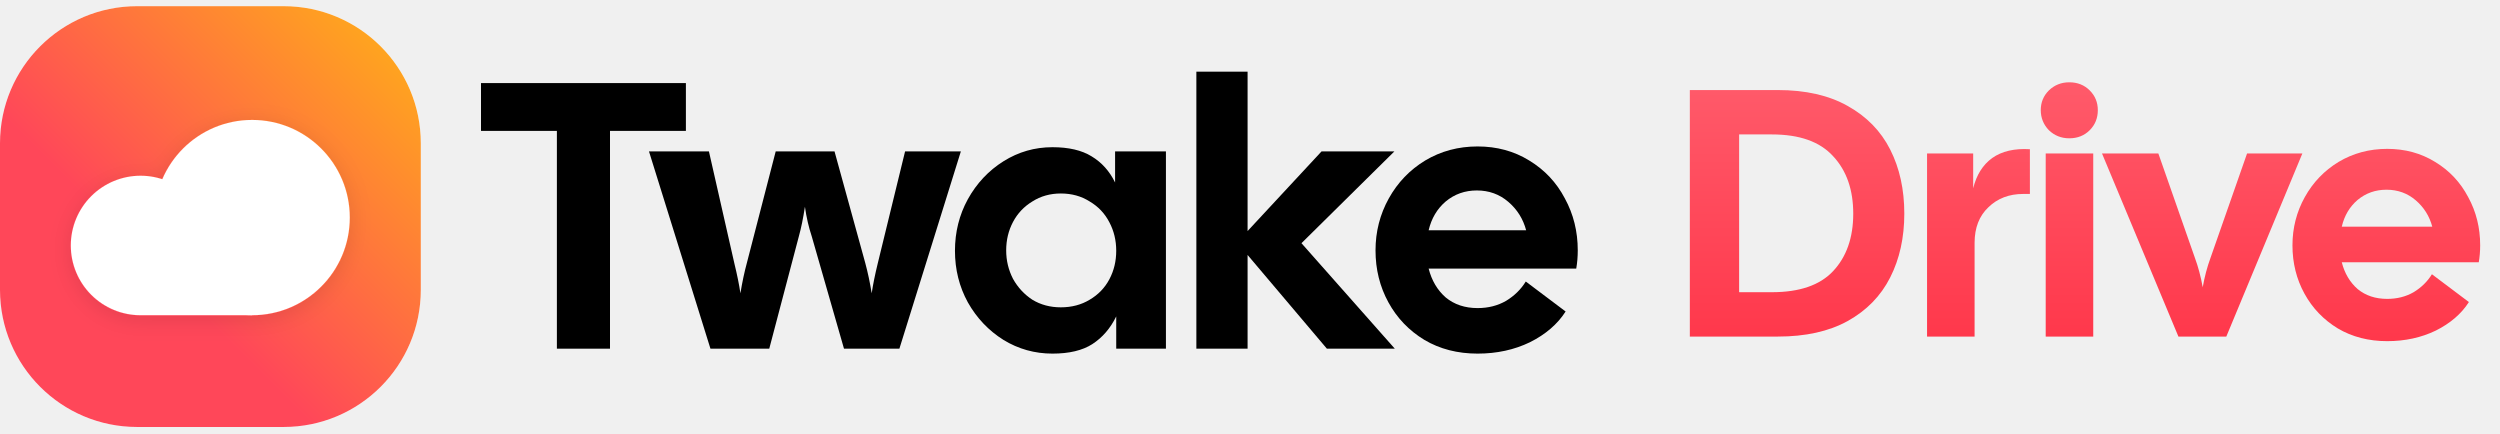
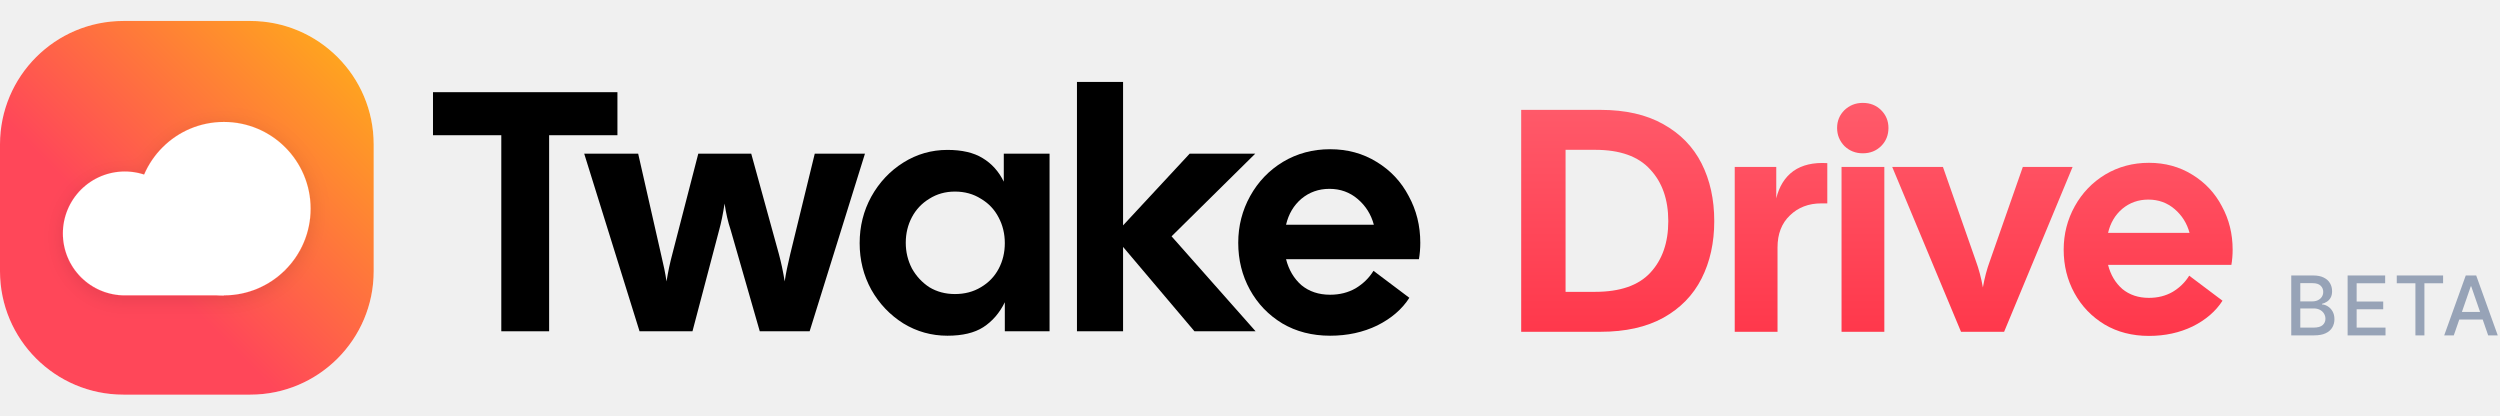
- <svg xmlns="http://www.w3.org/2000/svg" width="202" height="35" viewBox="0 0 202 35" fill="none">
-   <path d="M136.539 7.276H143.652C145.891 7.276 147.769 7.703 149.286 8.557C150.823 9.411 151.971 10.587 152.729 12.085C153.488 13.584 153.868 15.31 153.868 17.264C153.868 19.199 153.488 20.916 152.729 22.415C151.971 23.913 150.823 25.089 149.286 25.943C147.769 26.778 145.891 27.195 143.652 27.195H136.539V7.276ZM143.169 23.61C145.407 23.61 147.057 23.041 148.12 21.902C149.201 20.745 149.742 19.199 149.742 17.264C149.742 15.329 149.201 13.783 148.12 12.626C147.057 11.45 145.407 10.862 143.169 10.862H140.522V23.61H143.169Z" fill="url(#paint0_linear_1887_498)" />
-   <path d="M155.706 12.398H159.433V15.215C159.699 14.134 160.211 13.318 160.97 12.768C161.748 12.218 162.763 11.981 164.015 12.057V15.671H163.474C162.336 15.671 161.397 16.031 160.657 16.752C159.917 17.454 159.547 18.412 159.547 19.626V27.195H155.706V12.398Z" fill="url(#paint1_linear_1887_498)" />
-   <path d="M165.293 12.398H169.134V27.195H165.293V12.398ZM164.894 8.898C164.894 8.272 165.112 7.741 165.549 7.305C166.004 6.869 166.554 6.65 167.199 6.65C167.863 6.65 168.413 6.869 168.849 7.305C169.286 7.741 169.504 8.272 169.504 8.898C169.504 9.543 169.286 10.084 168.849 10.52C168.413 10.957 167.863 11.175 167.199 11.175C166.554 11.175 166.004 10.957 165.549 10.52C165.112 10.065 164.894 9.524 164.894 8.898Z" fill="url(#paint2_linear_1887_498)" />
-   <path d="M169.841 12.398H174.394L177.353 20.849C177.619 21.57 177.827 22.358 177.979 23.211C178.131 22.358 178.34 21.57 178.605 20.849L181.564 12.398H186.032L179.886 27.195H176.016L169.841 12.398Z" fill="url(#paint3_linear_1887_498)" />
-   <path d="M192.886 27.565C191.387 27.565 190.059 27.223 188.902 26.541C187.745 25.839 186.844 24.899 186.199 23.723C185.554 22.547 185.231 21.248 185.231 19.825C185.231 18.421 185.563 17.122 186.227 15.927C186.891 14.732 187.802 13.783 188.959 13.081C190.135 12.379 191.444 12.028 192.886 12.028C194.327 12.028 195.617 12.379 196.755 13.081C197.913 13.783 198.804 14.732 199.43 15.927C200.075 17.103 200.398 18.402 200.398 19.825C200.398 20.299 200.36 20.755 200.284 21.191H189.215C189.442 22.082 189.869 22.803 190.495 23.354C191.14 23.885 191.937 24.15 192.886 24.15C193.682 24.15 194.394 23.97 195.02 23.61C195.646 23.23 196.139 22.747 196.499 22.158L199.487 24.406C198.88 25.355 197.988 26.123 196.812 26.711C195.636 27.28 194.327 27.565 192.886 27.565ZM196.528 18.317C196.3 17.463 195.854 16.752 195.19 16.183C194.526 15.614 193.739 15.329 192.829 15.329C191.937 15.329 191.159 15.604 190.495 16.154C189.85 16.704 189.423 17.425 189.215 18.317H196.528Z" fill="url(#paint4_linear_1887_498)" />
-   <path d="M44.996 10.576H38.865V6.713H55.42V10.576H49.288V28.173H44.996V10.576Z" fill="black" />
-   <path d="M52.437 12.231H57.281L59.335 21.275C59.56 22.195 59.724 23.002 59.826 23.697C59.969 22.818 60.142 22.001 60.347 21.245L62.677 12.231H67.429L69.912 21.245C70.117 22.001 70.29 22.818 70.433 23.697C70.536 23.002 70.699 22.195 70.924 21.275L73.131 12.231H77.638L72.671 28.173H68.195L65.589 19.099C65.344 18.363 65.16 17.566 65.038 16.707C64.894 17.647 64.731 18.445 64.547 19.099L62.156 28.173H57.404L52.437 12.231Z" fill="black" />
-   <path d="M85.04 28.572C83.609 28.572 82.291 28.204 81.085 27.468C79.879 26.712 78.919 25.7 78.203 24.433C77.508 23.166 77.161 21.776 77.161 20.264C77.161 18.751 77.508 17.361 78.203 16.094C78.919 14.806 79.879 13.784 81.085 13.028C82.291 12.272 83.609 11.894 85.04 11.894C86.348 11.894 87.401 12.139 88.198 12.63C89.015 13.12 89.649 13.825 90.099 14.745V12.231H94.207V28.173H90.191V25.567C89.721 26.528 89.077 27.274 88.259 27.805C87.462 28.316 86.389 28.572 85.04 28.572ZM81.3 20.233C81.3 21.05 81.484 21.817 81.852 22.532C82.24 23.227 82.761 23.789 83.415 24.218C84.09 24.627 84.856 24.832 85.715 24.832C86.593 24.832 87.37 24.627 88.044 24.218C88.739 23.81 89.271 23.258 89.639 22.563C90.007 21.868 90.191 21.102 90.191 20.264C90.191 19.426 90.007 18.659 89.639 17.964C89.271 17.249 88.739 16.687 88.044 16.278C87.37 15.849 86.593 15.634 85.715 15.634C84.856 15.634 84.09 15.849 83.415 16.278C82.741 16.687 82.219 17.239 81.852 17.933C81.484 18.628 81.3 19.395 81.3 20.233Z" fill="black" />
-   <path d="M100.805 20.601V28.173H96.666V5.793H100.805V18.669L106.783 12.231H112.669L105.158 19.65L112.7 28.173H107.212L100.805 20.601Z" fill="black" />
-   <path d="M119.389 28.572C117.775 28.572 116.344 28.204 115.097 27.468C113.85 26.712 112.879 25.7 112.185 24.433C111.49 23.166 111.142 21.766 111.142 20.233C111.142 18.72 111.5 17.32 112.215 16.033C112.931 14.745 113.912 13.723 115.158 12.967C116.426 12.211 117.836 11.833 119.389 11.833C120.943 11.833 122.332 12.211 123.559 12.967C124.805 13.723 125.766 14.745 126.441 16.033C127.135 17.3 127.483 18.7 127.483 20.233C127.483 20.744 127.442 21.234 127.36 21.704H115.434C115.68 22.665 116.139 23.442 116.814 24.035C117.509 24.607 118.367 24.893 119.389 24.893C120.248 24.893 121.014 24.699 121.689 24.31C122.363 23.902 122.894 23.38 123.283 22.747L126.502 25.169C125.848 26.191 124.887 27.018 123.62 27.652C122.353 28.265 120.943 28.572 119.389 28.572ZM123.313 18.608C123.068 17.688 122.588 16.922 121.872 16.309C121.157 15.695 120.309 15.389 119.328 15.389C118.367 15.389 117.529 15.685 116.814 16.278C116.119 16.871 115.659 17.647 115.434 18.608H123.313Z" fill="black" />
-   <rect y="0.5" width="34" height="34" rx="11.077" fill="white" />
-   <rect y="0.5" width="34" height="34" rx="11.077" fill="url(#paint5_linear_1887_498)" />
-   <g filter="url(#filter0_d_1887_498)">
-     <path fill-rule="evenodd" clip-rule="evenodd" d="M16.992 19.834C16.992 19.742 16.99 19.65 16.985 19.558C16.981 19.466 16.974 19.374 16.965 19.282C16.956 19.19 16.945 19.099 16.931 19.007C16.918 18.916 16.902 18.825 16.884 18.735C16.866 18.644 16.846 18.555 16.823 18.465C16.801 18.375 16.776 18.287 16.75 18.198C16.723 18.11 16.694 18.023 16.663 17.936C16.632 17.849 16.599 17.763 16.563 17.678C16.528 17.593 16.491 17.508 16.451 17.425C16.412 17.341 16.37 17.259 16.327 17.178C16.283 17.096 16.238 17.016 16.19 16.937C16.143 16.858 16.094 16.78 16.043 16.704C15.991 16.627 15.938 16.552 15.883 16.477C15.828 16.403 15.771 16.331 15.713 16.259C15.655 16.188 15.594 16.118 15.532 16.05C15.47 15.982 15.407 15.915 15.342 15.85C15.276 15.784 15.21 15.721 15.141 15.659C15.073 15.597 15.003 15.537 14.932 15.478C14.861 15.42 14.788 15.363 14.714 15.308C14.64 15.253 14.564 15.2 14.488 15.149C14.411 15.098 14.333 15.048 14.254 15.001C14.175 14.954 14.095 14.908 14.013 14.865C13.932 14.821 13.85 14.78 13.766 14.74C13.683 14.701 13.599 14.664 13.514 14.628C13.428 14.593 13.342 14.56 13.255 14.529C13.169 14.498 13.081 14.469 12.993 14.442C12.905 14.415 12.816 14.39 12.726 14.368C12.637 14.346 12.547 14.325 12.456 14.307C12.366 14.29 12.275 14.274 12.184 14.26C12.093 14.247 12.001 14.235 11.909 14.226C11.818 14.217 11.726 14.21 11.634 14.206C11.541 14.201 11.449 14.199 11.357 14.199C11.265 14.199 11.173 14.201 11.081 14.206C10.989 14.21 10.897 14.217 10.805 14.226C10.713 14.235 10.621 14.247 10.53 14.26C10.439 14.274 10.348 14.29 10.258 14.307C10.167 14.325 10.077 14.346 9.988 14.368C9.898 14.39 9.81 14.415 9.721 14.442C9.633 14.469 9.546 14.498 9.459 14.529C9.372 14.56 9.286 14.593 9.201 14.628C9.116 14.664 9.031 14.701 8.948 14.74C8.865 14.78 8.782 14.821 8.701 14.865C8.62 14.908 8.539 14.954 8.46 15.001C8.381 15.048 8.303 15.098 8.227 15.149C8.15 15.2 8.074 15.253 8 15.308C7.926 15.363 7.854 15.42 7.782 15.478C7.711 15.537 7.641 15.597 7.573 15.659C7.505 15.721 7.438 15.784 7.373 15.85C7.307 15.915 7.244 15.982 7.182 16.05C7.12 16.118 7.06 16.188 7.001 16.259C6.943 16.331 6.886 16.403 6.831 16.477C6.776 16.552 6.723 16.627 6.672 16.704C6.621 16.78 6.571 16.858 6.524 16.937C6.476 17.016 6.431 17.096 6.388 17.178C6.344 17.259 6.303 17.341 6.263 17.425C6.224 17.508 6.186 17.593 6.151 17.678C6.116 17.763 6.083 17.849 6.052 17.936C6.021 18.023 5.992 18.11 5.965 18.198C5.938 18.287 5.913 18.375 5.891 18.465C5.869 18.555 5.848 18.644 5.83 18.735C5.812 18.825 5.797 18.916 5.783 19.007C5.77 19.099 5.758 19.19 5.749 19.282C5.74 19.374 5.733 19.466 5.729 19.558C5.724 19.65 5.722 19.742 5.722 19.834C5.722 19.926 5.724 20.019 5.729 20.111C5.733 20.203 5.74 20.295 5.749 20.387C5.758 20.478 5.77 20.57 5.783 20.661C5.797 20.752 5.812 20.843 5.83 20.933C5.848 21.024 5.869 21.114 5.891 21.203C5.913 21.293 5.938 21.382 5.965 21.47C5.992 21.558 6.021 21.646 6.052 21.733C6.083 21.819 6.116 21.905 6.151 21.991C6.186 22.076 6.224 22.16 6.263 22.243C6.303 22.327 6.344 22.409 6.388 22.491C6.431 22.572 6.476 22.652 6.524 22.731C6.571 22.81 6.621 22.888 6.672 22.965C6.723 23.041 6.776 23.117 6.831 23.191C6.886 23.265 6.943 23.338 7.001 23.409C7.06 23.48 7.12 23.55 7.182 23.618C7.244 23.687 7.307 23.753 7.373 23.819C7.438 23.884 7.505 23.948 7.573 24.009C7.641 24.071 7.711 24.131 7.782 24.19C7.854 24.248 7.926 24.305 8 24.36C8.074 24.415 8.15 24.468 8.227 24.52C8.303 24.571 8.381 24.62 8.46 24.667C8.539 24.715 8.62 24.76 8.701 24.804C8.782 24.847 8.865 24.889 8.948 24.928C9.031 24.968 9.116 25.005 9.201 25.04C9.286 25.076 9.372 25.109 9.459 25.14C9.546 25.171 9.633 25.2 9.721 25.227C9.81 25.253 9.898 25.278 9.988 25.3C10.077 25.323 10.167 25.343 10.258 25.361C10.348 25.379 10.439 25.395 10.53 25.408C10.621 25.422 10.713 25.433 10.805 25.442C10.897 25.451 10.989 25.458 11.081 25.462C11.173 25.467 11.265 25.469 11.357 25.469H20.373V19.834H16.992Z" fill="white" />
-     <path d="M20.372 25.469C24.729 25.469 28.261 21.937 28.261 17.58C28.261 13.223 24.729 9.691 20.372 9.691C16.015 9.691 12.483 13.223 12.483 17.58C12.483 21.937 16.015 25.469 20.372 25.469Z" fill="white" />
+ <svg xmlns="http://www.w3.org/2000/svg" width="1312" height="218" viewBox="0 0 1312 218" fill="none">
+   <path d="M798.32 57.66H839.913C853.001 57.66 863.981 60.156 872.855 65.147C881.839 70.138 888.549 77.015 892.986 85.777C897.422 94.539 899.64 104.632 899.64 116.056C899.64 127.37 897.422 137.407 892.986 146.17C888.549 154.932 881.839 161.809 872.855 166.8C863.981 171.68 853.001 174.12 839.913 174.12H798.32V57.66ZM837.085 153.157C850.173 153.157 859.822 149.83 866.033 143.175C872.355 136.409 875.517 127.37 875.517 116.056C875.517 104.743 872.355 95.704 866.033 88.938C859.822 82.061 850.173 78.623 837.085 78.623H821.612V153.157H837.085Z" fill="url(#paint0_linear_58327_635)" />
+   <path d="M910.387 87.607H932.182V104.078C933.734 97.756 936.729 92.986 941.166 89.77C945.713 86.553 951.647 85.167 958.967 85.611V106.74H955.806C949.151 106.74 943.661 108.847 939.335 113.062C935.01 117.166 932.847 122.767 932.847 129.865V174.12H910.387V87.607Z" fill="url(#paint1_linear_58327_635)" />
+   <path d="M966.44 87.607H988.9V174.12H966.44V87.607ZM964.11 67.143C964.11 63.483 965.386 60.378 967.937 57.827C970.599 55.276 973.815 54 977.587 54C981.469 54 984.685 55.276 987.236 57.827C989.787 60.378 991.063 63.483 991.063 67.143C991.063 70.914 989.787 74.076 987.236 76.626C984.685 79.177 981.469 80.453 977.587 80.453C973.815 80.453 970.599 79.177 967.937 76.626C965.386 73.965 964.11 70.803 964.11 67.143Z" fill="url(#paint2_linear_58327_635)" />
+   <path d="M993.033 87.607H1019.65L1036.96 137.019C1038.51 141.234 1039.73 145.837 1040.62 150.828C1041.5 145.837 1042.72 141.234 1044.28 137.019L1061.58 87.607H1087.7L1051.76 174.12H1029.14L993.033 87.607Z" fill="url(#paint3_linear_58327_635)" />
+   <path d="M1127.77 176.283C1119.01 176.283 1111.24 174.286 1104.48 170.293C1097.71 166.19 1092.44 160.699 1088.67 153.823C1084.9 146.946 1083.02 139.348 1083.02 131.03C1083.02 122.822 1084.96 115.225 1088.84 108.237C1092.72 101.249 1098.05 95.704 1104.81 91.6C1111.69 87.496 1119.34 85.444 1127.77 85.444C1136.2 85.444 1143.74 87.496 1150.4 91.6C1157.16 95.704 1162.38 101.249 1166.04 108.237C1169.81 115.114 1171.69 122.711 1171.69 131.03C1171.69 133.803 1171.47 136.465 1171.03 139.016H1106.31C1107.64 144.229 1110.14 148.443 1113.8 151.66C1117.57 154.765 1122.22 156.318 1127.77 156.318C1132.43 156.318 1136.59 155.265 1140.25 153.157C1143.91 150.939 1146.79 148.111 1148.9 144.672L1166.37 157.816C1162.82 163.361 1157.61 167.853 1150.73 171.292C1143.85 174.619 1136.2 176.283 1127.77 176.283ZM1149.07 122.212C1147.73 117.221 1145.13 113.062 1141.25 109.734C1137.36 106.407 1132.76 104.743 1127.44 104.743C1122.22 104.743 1117.68 106.351 1113.8 109.568C1110.02 112.784 1107.53 116.999 1106.31 122.212H1149.07Z" fill="url(#paint4_linear_58327_635)" />
+   <path d="M263.085 70.963H227.234V48.377H324.03V70.963H288.18V173.854H263.085V70.963Z" fill="black" />
+   <path d="M306.59 80.643H334.911L346.921 133.522C348.236 138.9 349.192 143.62 349.789 147.683C350.626 142.544 351.641 137.764 352.836 133.343L366.46 80.643H394.244L408.763 133.343C409.958 137.764 410.974 142.544 411.81 147.683C412.408 143.62 413.364 138.9 414.678 133.522L427.584 80.643H453.934L424.896 173.854H398.725L383.489 120.795C382.054 116.493 380.979 111.833 380.262 106.814C379.425 112.311 378.469 116.971 377.394 120.795L363.412 173.854H335.628L306.59 80.643Z" fill="black" />
+   <path d="M497.212 176.184C488.847 176.184 481.14 174.033 474.089 169.731C467.038 165.309 461.422 159.394 457.239 151.985C453.176 144.576 451.145 136.45 451.145 127.607C451.145 118.764 453.176 110.638 457.239 103.229C461.422 95.7 467.038 89.725 474.089 85.303C481.14 80.882 488.847 78.671 497.212 78.671C504.86 78.671 511.015 80.105 515.675 82.973C520.455 85.841 524.16 89.964 526.789 95.341V80.643H550.809V173.854H527.327V158.617C524.578 164.234 520.814 168.596 516.034 171.703C511.373 174.69 505.099 176.184 497.212 176.184ZM475.344 127.427C475.344 132.208 476.419 136.689 478.57 140.871C480.841 144.934 483.888 148.221 487.712 150.73C491.656 153.12 496.137 154.315 501.156 154.315C506.294 154.315 510.836 153.12 514.779 150.73C518.842 148.34 521.949 145.114 524.1 141.051C526.251 136.988 527.327 132.506 527.327 127.607C527.327 122.707 526.251 118.226 524.1 114.163C521.949 109.98 518.842 106.694 514.779 104.304C510.836 101.795 506.294 100.54 501.156 100.54C496.137 100.54 491.656 101.795 487.712 104.304C483.769 106.694 480.721 109.921 478.57 113.984C476.419 118.047 475.344 122.528 475.344 127.427Z" fill="black" />
+   <path d="M589.385 129.578V173.854H565.187V43H589.385V118.286L624.34 80.643H658.756L614.839 124.022L658.935 173.854H626.849L589.385 129.578Z" fill="black" />
+   <path d="M698.046 176.184C688.605 176.184 680.24 174.033 672.95 169.731C665.661 165.309 659.984 159.394 655.921 151.985C651.858 144.576 649.827 136.39 649.827 127.427C649.827 118.584 651.918 110.399 656.101 102.87C660.283 95.341 666.019 89.366 673.309 84.945C680.718 80.523 688.963 78.312 698.046 78.312C707.128 78.312 715.254 80.523 722.424 84.945C729.713 89.366 735.33 95.341 739.273 102.87C743.336 110.279 745.368 118.465 745.368 127.427C745.368 130.415 745.129 133.283 744.651 136.032H674.922C676.356 141.648 679.045 146.189 682.988 149.655C687.051 153.001 692.07 154.674 698.046 154.674C703.065 154.674 707.546 153.538 711.489 151.268C715.433 148.878 718.54 145.831 720.81 142.126L739.632 156.287C735.808 162.262 730.191 167.102 722.782 170.806C715.373 174.391 707.128 176.184 698.046 176.184ZM720.99 117.927C719.556 112.55 716.747 108.068 712.565 104.483C708.382 100.898 703.423 99.106 697.687 99.106C692.07 99.106 687.171 100.838 682.988 104.304C678.925 107.77 676.237 112.311 674.922 117.927H720.99Z" fill="black" />
+   <rect y="11" width="196.105" height="196.105" rx="64.764" fill="white" />
+   <rect y="11" width="196.105" height="196.105" rx="64.764" fill="url(#paint5_linear_58327_635)" />
+   <g filter="url(#filter0_d_58327_635)">
+     <path fill-rule="evenodd" clip-rule="evenodd" d="M98.002 122.503C98.002 121.971 97.989 121.44 97.963 120.908C97.937 120.377 97.898 119.847 97.846 119.317C97.794 118.788 97.729 118.26 97.651 117.734C97.573 117.208 97.482 116.684 97.378 116.162C97.274 115.64 97.158 115.122 97.029 114.606C96.899 114.09 96.757 113.578 96.603 113.068C96.448 112.559 96.282 112.054 96.103 111.554C95.923 111.053 95.732 110.557 95.528 110.065C95.325 109.574 95.11 109.088 94.882 108.607C94.655 108.126 94.416 107.651 94.165 107.182C93.914 106.713 93.652 106.25 93.378 105.794C93.105 105.338 92.821 104.889 92.525 104.446C92.229 104.004 91.923 103.569 91.606 103.142C91.29 102.715 90.962 102.296 90.625 101.885C90.288 101.473 89.94 101.07 89.583 100.677C89.226 100.282 88.859 99.897 88.483 99.521C88.107 99.145 87.722 98.778 87.328 98.421C86.934 98.064 86.531 97.716 86.12 97.379C85.709 97.042 85.29 96.715 84.862 96.398C84.435 96.081 84 95.775 83.558 95.479C83.115 95.183 82.666 94.899 82.21 94.626C81.754 94.352 81.291 94.09 80.822 93.84C80.353 93.588 79.878 93.349 79.397 93.122C78.916 92.895 78.43 92.68 77.939 92.476C77.448 92.272 76.951 92.081 76.451 91.901C75.95 91.722 75.445 91.556 74.936 91.401C74.427 91.247 73.914 91.105 73.398 90.976C72.882 90.846 72.364 90.73 71.842 90.626C71.32 90.522 70.796 90.432 70.27 90.353C69.744 90.276 69.216 90.21 68.687 90.158C68.157 90.106 67.627 90.067 67.096 90.041C66.565 90.015 66.033 90.002 65.501 90.002C64.969 90.002 64.438 90.015 63.907 90.041C63.375 90.067 62.845 90.106 62.316 90.158C61.786 90.21 61.258 90.276 60.732 90.353C60.206 90.432 59.682 90.522 59.161 90.626C58.639 90.73 58.12 90.846 57.604 90.976C57.088 91.105 56.576 91.247 56.067 91.401C55.558 91.556 55.053 91.722 54.552 91.901C54.051 92.081 53.555 92.272 53.063 92.476C52.572 92.68 52.086 92.895 51.605 93.122C51.124 93.349 50.649 93.588 50.18 93.84C49.711 94.09 49.248 94.352 48.792 94.626C48.336 94.899 47.887 95.183 47.444 95.479C47.002 95.775 46.568 96.081 46.14 96.398C45.713 96.715 45.294 97.042 44.883 97.379C44.471 97.716 44.069 98.064 43.675 98.421C43.281 98.778 42.895 99.145 42.519 99.521C42.143 99.897 41.777 100.282 41.419 100.677C41.062 101.07 40.715 101.473 40.377 101.885C40.04 102.296 39.713 102.715 39.396 103.142C39.079 103.569 38.773 104.004 38.477 104.446C38.182 104.889 37.897 105.338 37.624 105.794C37.35 106.25 37.088 106.713 36.838 107.182C36.587 107.651 36.348 108.126 36.12 108.607C35.893 109.088 35.678 109.574 35.474 110.065C35.27 110.557 35.079 111.053 34.9 111.554C34.721 112.054 34.554 112.559 34.4 113.068C34.245 113.578 34.103 114.09 33.974 114.606C33.845 115.122 33.728 115.64 33.624 116.162C33.521 116.684 33.43 117.208 33.352 117.734C33.274 118.26 33.209 118.788 33.157 119.317C33.104 119.847 33.065 120.377 33.039 120.908C33.013 121.44 33 121.971 33 122.503C33 123.035 33.013 123.566 33.039 124.098C33.065 124.629 33.104 125.159 33.157 125.689C33.209 126.218 33.274 126.746 33.352 127.272C33.43 127.798 33.521 128.322 33.624 128.844C33.728 129.365 33.845 129.884 33.974 130.4C34.103 130.916 34.245 131.429 34.4 131.938C34.554 132.447 34.721 132.952 34.9 133.452C35.079 133.953 35.27 134.449 35.474 134.941C35.678 135.432 35.893 135.918 36.12 136.399C36.348 136.88 36.587 137.355 36.838 137.824C37.088 138.293 37.35 138.756 37.624 139.212C37.897 139.668 38.182 140.118 38.477 140.56C38.773 141.002 39.079 141.437 39.396 141.864C39.713 142.291 40.04 142.71 40.377 143.122C40.715 143.533 41.062 143.935 41.419 144.329C41.777 144.724 42.143 145.109 42.519 145.485C42.895 145.861 43.281 146.227 43.675 146.585C44.069 146.942 44.471 147.289 44.883 147.627C45.294 147.964 45.713 148.291 46.14 148.608C46.568 148.925 47.002 149.231 47.444 149.527C47.887 149.822 48.336 150.107 48.792 150.38C49.248 150.653 49.711 150.916 50.18 151.166C50.649 151.417 51.124 151.656 51.605 151.884C52.086 152.111 52.572 152.327 53.063 152.53C53.555 152.734 54.051 152.925 54.552 153.104C55.053 153.283 55.558 153.45 56.067 153.605C56.576 153.759 57.088 153.901 57.604 154.03C58.12 154.159 58.639 154.276 59.161 154.38C59.682 154.483 60.206 154.574 60.732 154.652C61.258 154.73 61.786 154.796 62.316 154.848C62.845 154.9 63.375 154.939 63.907 154.965C64.438 154.991 64.969 155.004 65.501 155.004H117.503V122.503H98.002Z" fill="white" />
+     <path d="M117.498 155.003C142.628 155.003 163 134.632 163 109.502C163 84.372 142.628 64 117.498 64C92.368 64 71.996 84.372 71.996 109.502C71.996 134.632 92.368 155.003 117.498 155.003Z" fill="white" />
  </g>
+   <path d="M1202.45 176V144.568H1213.96C1216.19 144.568 1218.04 144.936 1219.5 145.673C1220.97 146.399 1222.06 147.387 1222.79 148.635C1223.52 149.873 1223.88 151.27 1223.88 152.825C1223.88 154.135 1223.64 155.24 1223.16 156.14C1222.68 157.03 1222.03 157.746 1221.22 158.289C1220.43 158.821 1219.55 159.21 1218.58 159.455V159.762C1219.63 159.813 1220.65 160.151 1221.64 160.775C1222.64 161.389 1223.47 162.264 1224.12 163.4C1224.78 164.535 1225.11 165.917 1225.11 167.543C1225.11 169.15 1224.73 170.592 1223.97 171.871C1223.22 173.14 1222.07 174.148 1220.5 174.895C1218.94 175.632 1216.94 176 1214.5 176H1202.45ZM1207.2 171.933H1214.04C1216.31 171.933 1217.94 171.493 1218.92 170.613C1219.9 169.733 1220.39 168.633 1220.39 167.313C1220.39 166.321 1220.14 165.41 1219.64 164.581C1219.14 163.753 1218.43 163.093 1217.49 162.601C1216.57 162.11 1215.48 161.865 1214.21 161.865H1207.2V171.933ZM1207.2 158.166H1213.55C1214.61 158.166 1215.57 157.961 1216.42 157.552C1217.28 157.143 1217.96 156.57 1218.46 155.833C1218.97 155.086 1219.23 154.206 1219.23 153.193C1219.23 151.894 1218.77 150.804 1217.86 149.924C1216.95 149.044 1215.56 148.604 1213.67 148.604H1207.2V158.166ZM1232.03 176V144.568H1251.73V148.65H1236.77V158.227H1250.71V162.295H1236.77V171.918H1251.92V176H1232.03ZM1257.82 148.65V144.568H1282.14V148.65H1272.33V176H1267.61V148.65H1257.82ZM1287.75 176H1282.72L1294.03 144.568H1299.51L1310.82 176H1305.79L1296.9 150.277H1296.66L1287.75 176ZM1288.6 163.691H1304.93V167.682H1288.6V163.691Z" fill="#97A3B7" />
  <defs>
-     <filter id="filter0_d_1887_498" x="4.012" y="8.323" width="25.959" height="19.198" filterUnits="userSpaceOnUse" color-interpolation-filters="sRGB">
+     <filter id="filter0_d_58327_635" x="23" y="56" width="150" height="111.004" filterUnits="userSpaceOnUse" color-interpolation-filters="sRGB">
      <feFlood flood-opacity="0" result="BackgroundImageFix" />
      <feColorMatrix in="SourceAlpha" type="matrix" values="0 0 0 0 0 0 0 0 0 0 0 0 0 0 0 0 0 0 127 0" result="hardAlpha" />
-       <feOffset dy="0.342" />
-       <feGaussianBlur stdDeviation="0.855" />
+       <feOffset dy="2" />
+       <feGaussianBlur stdDeviation="5" />
      <feComposite in2="hardAlpha" operator="out" />
      <feColorMatrix type="matrix" values="0 0 0 0 0 0 0 0 0 0 0 0 0 0 0 0 0 0 0.1 0" />
-       <feBlend mode="normal" in2="BackgroundImageFix" result="effect1_dropShadow_1887_498" />
-       <feBlend mode="normal" in="SourceGraphic" in2="effect1_dropShadow_1887_498" result="shape" />
+       <feBlend mode="normal" in2="BackgroundImageFix" result="effect1_dropShadow_58327_635" />
+       <feBlend mode="normal" in="SourceGraphic" in2="effect1_dropShadow_58327_635" result="shape" />
    </filter>
-     <linearGradient id="paint0_linear_1887_498" x1="165.987" y1="1.348" x2="165.987" y2="30.168" gradientUnits="userSpaceOnUse">
+     <linearGradient id="paint0_linear_58327_635" x1="970.502" y1="23" x2="970.502" y2="191.5" gradientUnits="userSpaceOnUse">
      <stop stop-color="#FF6372" />
      <stop offset="1" stop-color="#FF3347" />
    </linearGradient>
-     <linearGradient id="paint1_linear_1887_498" x1="165.987" y1="1.348" x2="165.987" y2="30.168" gradientUnits="userSpaceOnUse">
+     <linearGradient id="paint1_linear_58327_635" x1="970.502" y1="23" x2="970.502" y2="191.5" gradientUnits="userSpaceOnUse">
      <stop stop-color="#FF6372" />
      <stop offset="1" stop-color="#FF3347" />
    </linearGradient>
-     <linearGradient id="paint2_linear_1887_498" x1="165.987" y1="1.348" x2="165.987" y2="30.168" gradientUnits="userSpaceOnUse">
+     <linearGradient id="paint2_linear_58327_635" x1="970.502" y1="23" x2="970.502" y2="191.5" gradientUnits="userSpaceOnUse">
      <stop stop-color="#FF6372" />
      <stop offset="1" stop-color="#FF3347" />
    </linearGradient>
-     <linearGradient id="paint3_linear_1887_498" x1="165.987" y1="1.348" x2="165.987" y2="30.168" gradientUnits="userSpaceOnUse">
+     <linearGradient id="paint3_linear_58327_635" x1="970.502" y1="23" x2="970.502" y2="191.5" gradientUnits="userSpaceOnUse">
      <stop stop-color="#FF6372" />
      <stop offset="1" stop-color="#FF3347" />
    </linearGradient>
-     <linearGradient id="paint4_linear_1887_498" x1="165.987" y1="1.348" x2="165.987" y2="30.168" gradientUnits="userSpaceOnUse">
+     <linearGradient id="paint4_linear_58327_635" x1="970.502" y1="23" x2="970.502" y2="191.5" gradientUnits="userSpaceOnUse">
      <stop stop-color="#FF6372" />
      <stop offset="1" stop-color="#FF3347" />
    </linearGradient>
-     <linearGradient id="paint5_linear_1887_498" x1="3.728" y1="31.274" x2="40.83" y2="-5.915" gradientUnits="userSpaceOnUse">
+     <linearGradient id="paint5_linear_58327_635" x1="21.5" y1="188.5" x2="235.5" y2="-26" gradientUnits="userSpaceOnUse">
      <stop offset="0.248" stop-color="#FF4759" />
      <stop offset="1" stop-color="#FFD600" />
    </linearGradient>
  </defs>
</svg>
